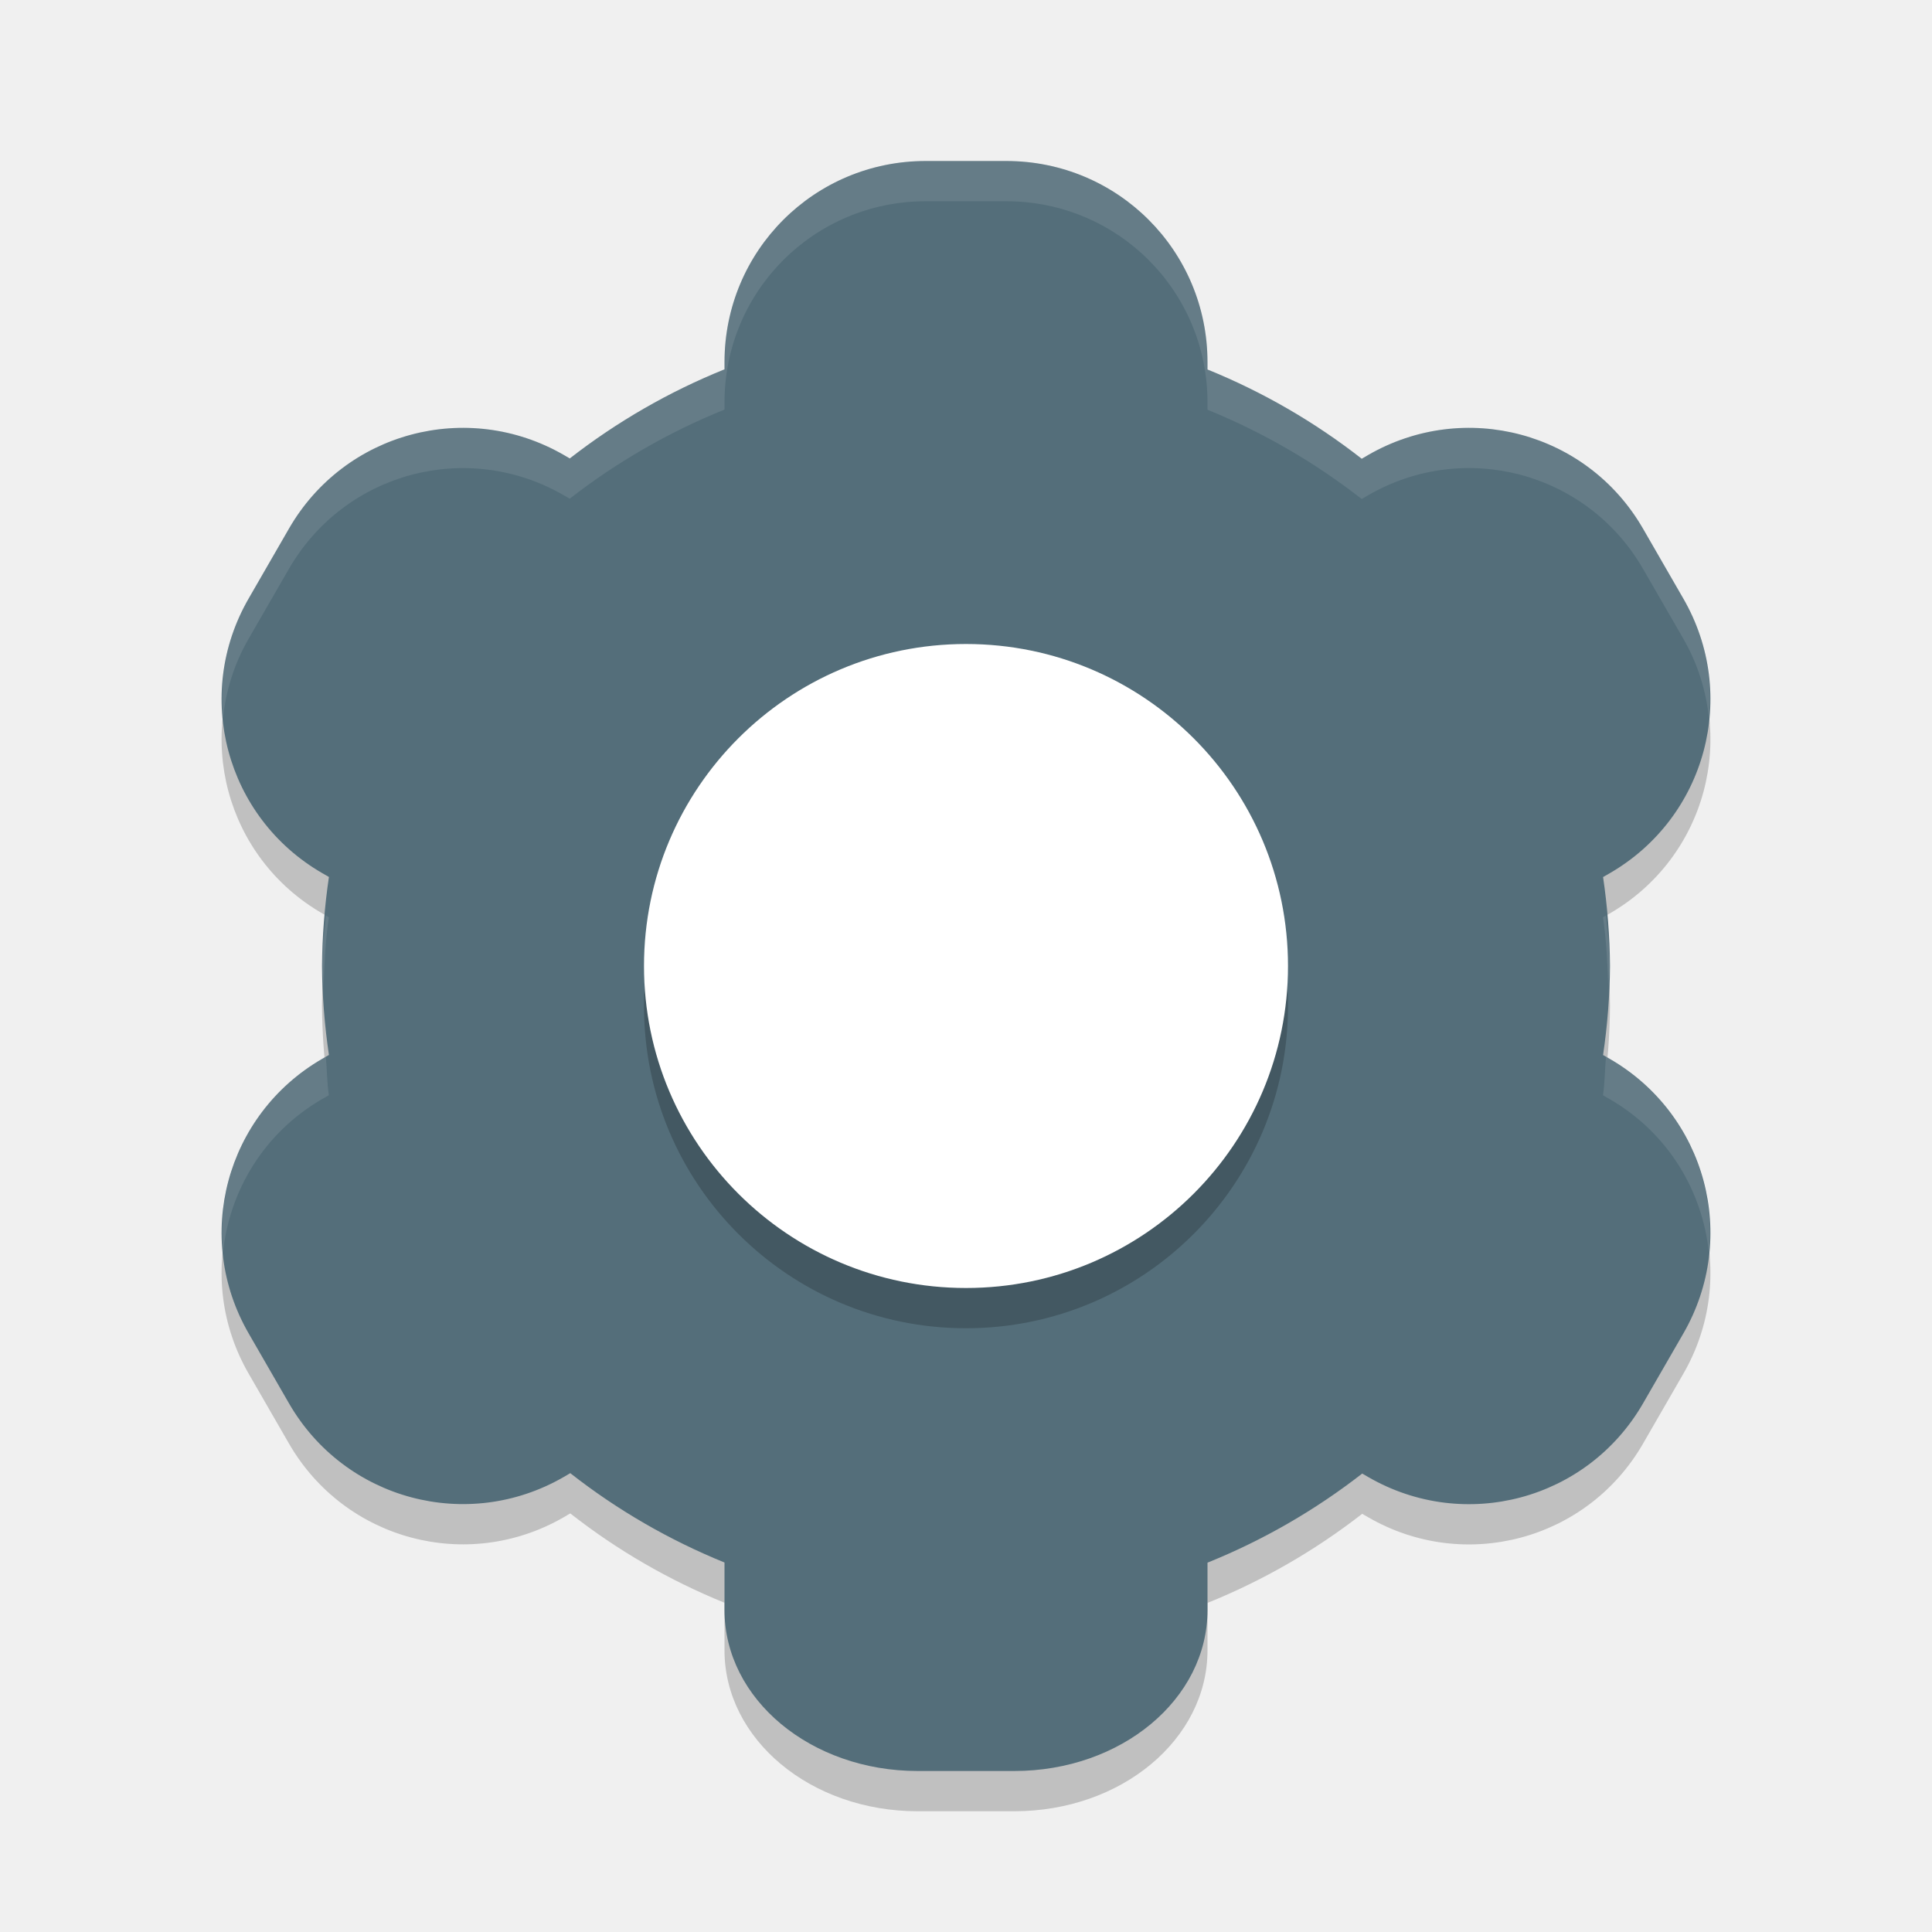
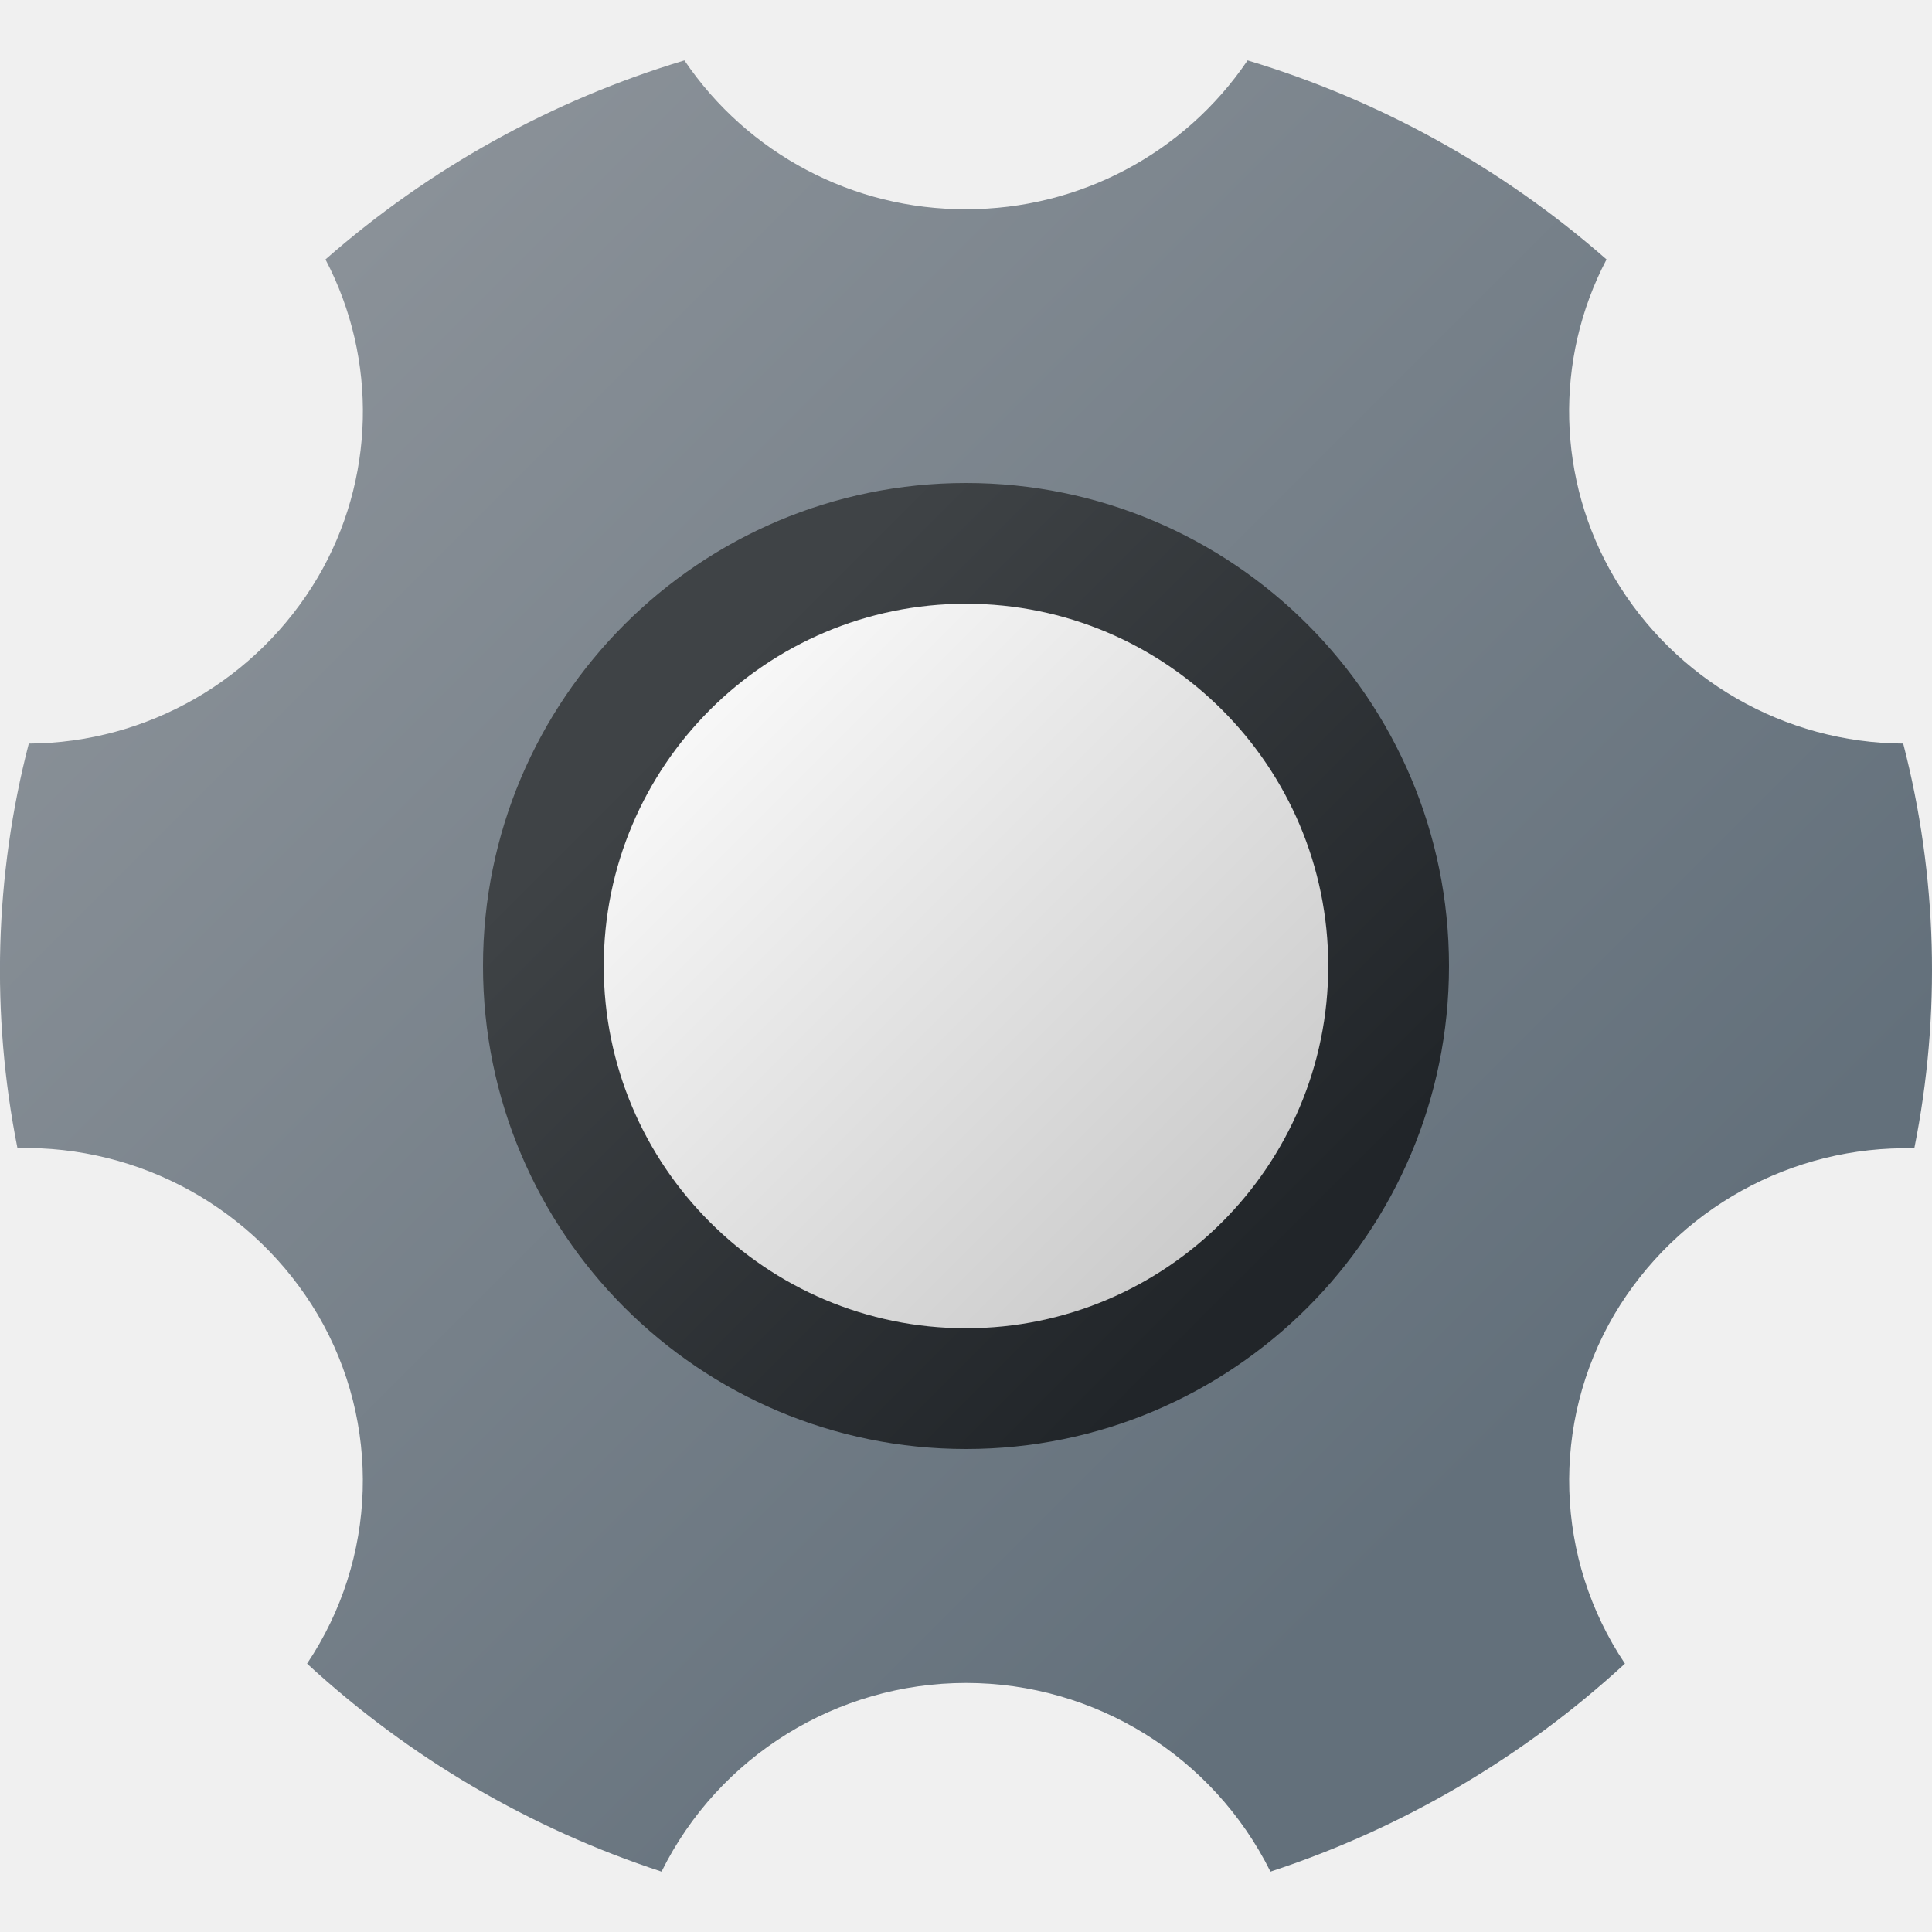
- <svg xmlns="http://www.w3.org/2000/svg" width="24" height="24" version="1">
-   <path style="opacity:0.2" d="M 11.5,2.5 C 10.115,2.5 9,3.615 9,5 V 5.088 C 8.311,5.366 7.664,5.739 7.078,6.195 L 7.004,6.152 C 5.804,5.46 4.282,5.867 3.59,7.066 l -0.5,0.867 c -0.693,1.199 -0.285,2.722 0.914,3.414 l 0.082,0.047 C 4.032,11.761 4.003,12.13 4,12.5 c 0.003,0.37 0.032,0.739 0.086,1.105 l -0.082,0.047 c -1.199,0.693 -1.607,2.215 -0.914,3.414 l 0.5,0.867 c 0.692,1.199 2.215,1.607 3.414,0.914 l 0.08,-0.047 C 7.668,19.258 8.313,19.631 9,19.91 V 20.5 c 0,1.108 1.071,2 2.4,2 h 1.199 C 13.929,22.5 15,21.608 15,20.5 v -0.588 c 0.689,-0.278 1.336,-0.651 1.922,-1.107 l 0.074,0.043 c 1.199,0.693 2.722,0.285 3.414,-0.914 l 0.5,-0.867 c 0.693,-1.199 0.285,-2.722 -0.914,-3.414 l -0.082,-0.047 C 19.968,13.239 19.997,12.87 20,12.5 19.997,12.13 19.968,11.761 19.914,11.395 l 0.082,-0.047 c 1.199,-0.693 1.607,-2.215 0.914,-3.414 l -0.5,-0.867 C 19.718,5.867 18.196,5.46 16.996,6.152 l -0.08,0.047 C 16.332,5.742 15.687,5.369 15,5.09 V 5 C 15,3.615 13.885,2.5 12.5,2.5 Z" />
-   <path style="fill:#546e7a" d="M 11.5,2 C 10.115,2 9,3.115 9,4.5 V 4.588 C 8.311,4.866 7.664,5.239 7.078,5.695 L 7.004,5.652 C 5.804,4.96 4.282,5.367 3.59,6.566 l -0.5,0.867 c -0.693,1.199 -0.285,2.722 0.914,3.414 l 0.082,0.047 C 4.032,11.261 4.003,11.63 4,12 c 0.003,0.37 0.032,0.739 0.086,1.105 l -0.082,0.047 c -1.199,0.693 -1.607,2.215 -0.914,3.414 l 0.5,0.867 c 0.692,1.199 2.215,1.607 3.414,0.914 l 0.08,-0.047 C 7.668,18.758 8.313,19.131 9,19.41 V 20 c 0,1.108 1.071,2 2.4,2 h 1.199 C 13.929,22 15,21.108 15,20 v -0.588 c 0.689,-0.278 1.336,-0.651 1.922,-1.107 l 0.074,0.043 c 1.199,0.693 2.722,0.285 3.414,-0.914 l 0.5,-0.867 c 0.693,-1.199 0.285,-2.722 -0.914,-3.414 l -0.082,-0.047 C 19.968,12.739 19.997,12.37 20,12 c -0.003,-0.37 -0.032,-0.739 -0.086,-1.105 l 0.082,-0.047 c 1.199,-0.693 1.607,-2.215 0.914,-3.414 l -0.5,-0.867 C 19.718,5.367 18.196,4.96 16.996,5.652 l -0.08,0.047 C 16.332,5.242 15.687,4.869 15,4.59 V 4.5 C 15,3.115 13.885,2 12.5,2 Z" />
-   <path style="opacity:0.1;fill:#ffffff" d="m 11.5,2 c -1.385,0 -2.5,1.115 -2.5,2.5 v 0.088 C 8.311,4.866 7.664,5.239 7.078,5.695 L 7.003,5.652 C 5.804,4.96 4.282,5.367 3.589,6.566 l -0.5,0.867 C 2.816,7.906 2.719,8.427 2.769,8.93 2.804,8.589 2.906,8.25 3.089,7.934 l 0.5,-0.867 C 4.282,5.867 5.804,5.46 7.003,6.152 l 0.074,0.043 C 7.664,5.739 8.311,5.366 9,5.088 v -0.088 c 0,-1.385 1.115,-2.5 2.5,-2.5 h 1 c 1.385,0 2.5,1.115 2.5,2.5 v 0.09 c 0.687,0.279 1.332,0.653 1.916,1.109 l 0.08,-0.047 c 1.199,-0.693 2.722,-0.285 3.414,0.914 l 0.5,0.867 c 0.183,0.317 0.285,0.655 0.32,0.996 0.05,-0.502 -0.047,-1.023 -0.32,-1.496 l -0.5,-0.867 C 19.717,5.367 18.195,4.96 16.996,5.652 l -0.08,0.047 C 16.331,5.242 15.687,4.869 15,4.59 v -0.09 c 0,-1.385 -1.115,-2.5 -2.5,-2.5 z M 4.048,11.373 c -0.018,0.209 -0.047,0.417 -0.049,0.627 6.875e-4,0.084 0.016,0.166 0.02,0.25 0.011,-0.286 0.024,-0.572 0.066,-0.855 z m 15.902,0 -0.037,0.021 c 0.042,0.283 0.055,0.569 0.066,0.855 0.003,-0.084 0.019,-0.166 0.02,-0.25 -0.002,-0.21 -0.031,-0.418 -0.049,-0.627 z m -15.902,1.754 -0.045,0.025 c -0.883,0.51 -1.332,1.469 -1.234,2.418 0.077,-0.772 0.508,-1.498 1.234,-1.918 l 0.082,-0.047 C 4.062,13.447 4.062,13.286 4.048,13.127 Z m 15.902,0 c -0.014,0.159 -0.014,0.32 -0.037,0.479 l 0.082,0.047 c 0.727,0.42 1.158,1.146 1.234,1.918 0.098,-0.949 -0.352,-1.908 -1.234,-2.418 z" />
-   <path style="opacity:0.2" d="m 12,8.5 c 2.209,0 4,1.791 4,4 0,2.209 -1.791,4 -4,4 -2.209,0 -4,-1.791 -4,-4 0,-2.209 1.791,-4 4,-4 z" />
-   <path style="fill:#ffffff" d="m 12,8 c 2.209,0 4,1.791 4,4 0,2.209 -1.791,4 -4,4 C 9.791,16 8,14.209 8,12 8,9.791 9.791,8 12,8 Z" />
+ <svg xmlns="http://www.w3.org/2000/svg" width="32px" height="32px" viewBox="0 0 32 32" version="1.1">
+   <defs>
+     <linearGradient id="linear0" gradientUnits="userSpaceOnUse" x1="9.73" y1="24.27" x2="22.354" y2="11.646" gradientTransform="matrix(1,0,0,-1,0,34)">
+       <stop offset="0.145" style="stop-color:rgb(24.706%,26.275%,27.451%);stop-opacity:1;" />
+       <stop offset="0.894" style="stop-color:rgb(12.941%,14.51%,16.078%);stop-opacity:1;" />
+     </linearGradient>
+     <linearGradient id="linear1" gradientUnits="userSpaceOnUse" x1="10.386" y1="23.614" x2="20.234" y2="13.766" gradientTransform="matrix(1,0,0,-1,0,34)">
+       <stop offset="0" style="stop-color:rgb(100%,100%,100%);stop-opacity:1;" />
+       <stop offset="0.242" style="stop-color:rgb(94.902%,94.902%,94.902%);stop-opacity:1;" />
+       <stop offset="1" style="stop-color:rgb(80%,80%,80%);stop-opacity:1;" />
+     </linearGradient>
+     <linearGradient id="linear2" gradientUnits="userSpaceOnUse" x1="1.185" y1="32.737" x2="27.173" y2="6.749" gradientTransform="matrix(1,0,0,-1,0,34)">
+       <stop offset="0.145" style="stop-color:rgb(54.118%,56.863%,59.608%);stop-opacity:1;" />
+       <stop offset="0.894" style="stop-color:rgb(38.824%,43.922%,48.235%);stop-opacity:1;" />
+     </linearGradient>
+   </defs>
+   <g id="surface1">
+     <path style=" stroke:none;fill-rule:nonzero;fill:url(#linear0);" d="M 25 16 C 25 20.969 20.969 25 16 25 C 11.031 25 7 20.969 7 16 C 7 11.031 11.031 7 16 7 C 20.969 7 25 11.031 25 16 Z M 25 16 " />
+     <path style=" stroke:none;fill-rule:nonzero;fill:url(#linear1);" d="M 22 16 C 22 19.312 19.312 22 16 22 C 12.688 22 10 19.312 10 16 C 10 12.688 12.688 10 16 10 C 19.312 10 22 12.688 22 16 Z M 22 16 " />
+     <path style=" stroke:none;fill-rule:nonzero;fill:url(#linear2);" d="M 31.527 12.316 C 29.559 12.305 27.742 11.262 26.738 9.566 C 25.789 7.953 25.738 5.957 26.609 4.297 C 24.887 2.785 22.859 1.66 20.664 1 C 19.617 2.547 17.867 3.469 16 3.465 C 14.133 3.473 12.383 2.547 11.336 1 C 9.141 1.66 7.113 2.785 5.391 4.297 C 6.262 5.957 6.211 7.953 5.262 9.566 C 4.258 11.262 2.441 12.305 0.477 12.316 C -0.09 14.508 -0.152 16.797 0.289 19.016 C 2.324 18.969 4.227 20.023 5.262 21.773 C 6.32 23.574 6.25 25.82 5.086 27.555 C 6.773 29.109 8.773 30.285 10.957 31 C 11.906 29.086 13.863 27.875 16 27.875 C 18.137 27.875 20.09 29.086 21.043 31 C 23.223 30.285 25.227 29.109 26.914 27.555 C 25.75 25.82 25.68 23.574 26.738 21.773 C 27.773 20.023 29.676 18.969 31.707 19.02 C 32.152 16.801 32.09 14.508 31.523 12.316 Z M 16 24 C 11.582 24 8 20.418 8 16 C 8 11.582 11.582 8 16 8 C 20.418 8 24 11.582 24 16 C 24 20.418 20.418 24 16 24 Z M 16 24 " />
+   </g>
</svg>
